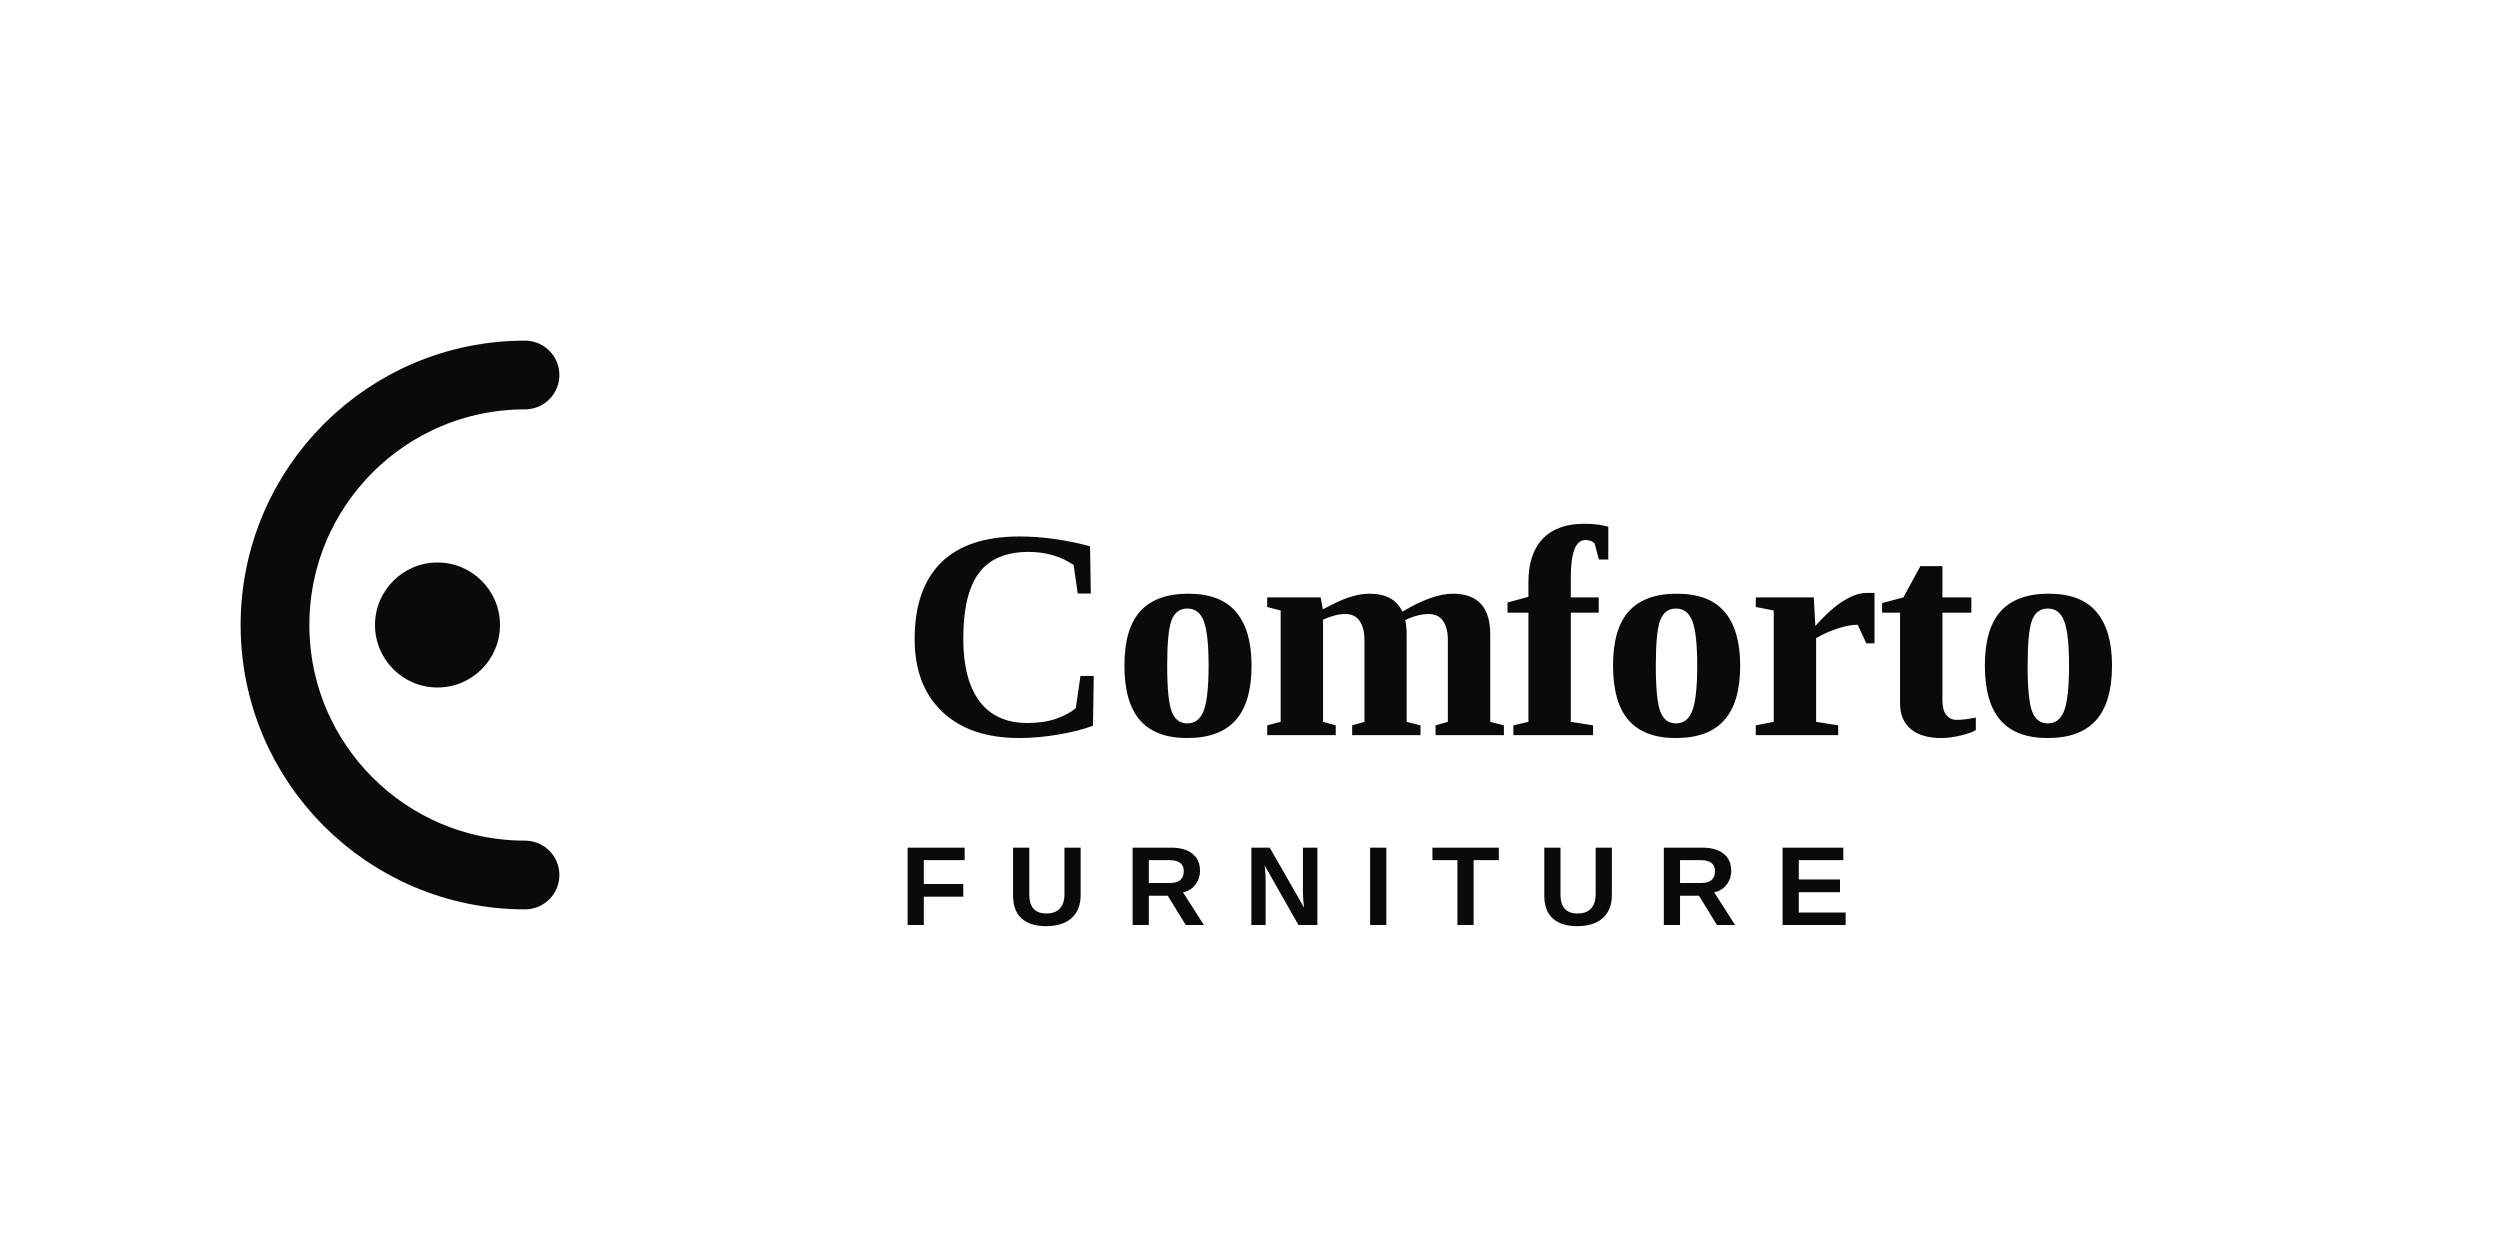
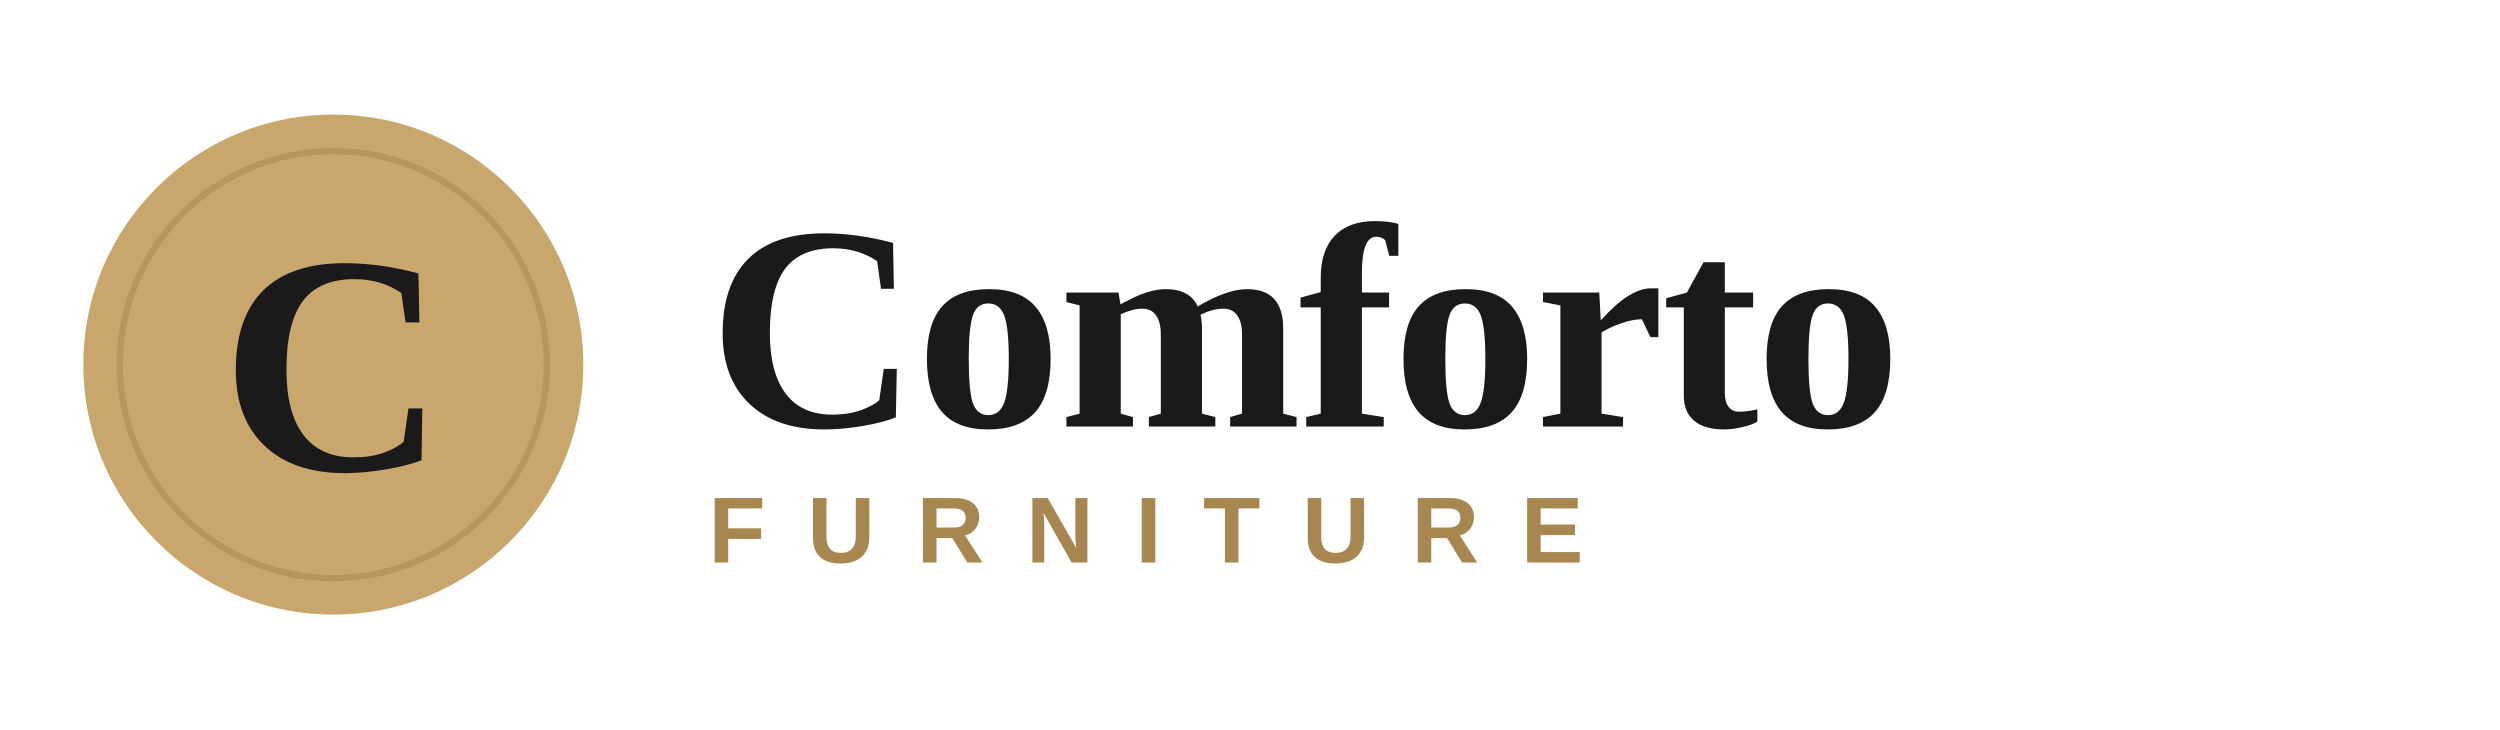
- <svg xmlns="http://www.w3.org/2000/svg" viewBox="0 0 200 100" font-family="Georgia, 'Times New Roman', serif">
+ <svg xmlns="http://www.w3.org/2000/svg" viewBox="0 0 240 70" font-family="'Playfair Display', Georgia, 'Times New Roman', serif">
  <g>
-     <path d="M 42 30 A 20 20 0 1 0 42 70" fill="none" stroke="#0a0a0a" stroke-width="5.5" stroke-linecap="round" />
-     <circle cx="35" cy="50" r="5" fill="#0a0a0a" />
+     <circle cx="32" cy="35" r="24" fill="#C9A66B" />
+     <circle cx="32" cy="35" r="20.5" fill="none" stroke="#A78650" stroke-width="0.6" opacity="0.55" />
+     <text x="32" y="35" text-anchor="middle" dominant-baseline="central" font-size="30" font-weight="600" fill="#1A1A1A">C</text>
  </g>
-   <text x="72" y="52" font-size="24" font-weight="600" fill="#0a0a0a" dominant-baseline="middle" letter-spacing="-0.3">Comforto</text>
-   <text x="72" y="74" font-size="9" font-weight="700" fill="#0a0a0a" letter-spacing="3" font-family="'Helvetica Neue', Arial, sans-serif">FURNITURE</text>
+   <text x="68" y="33" font-size="28" font-weight="600" fill="#1A1A1A" dominant-baseline="middle" letter-spacing="-0.3">Comforto</text>
+   <text x="68" y="54" font-size="9" font-weight="700" fill="#A78650" letter-spacing="4" font-family="'Helvetica Neue', Arial, sans-serif">FURNITURE</text>
</svg>
